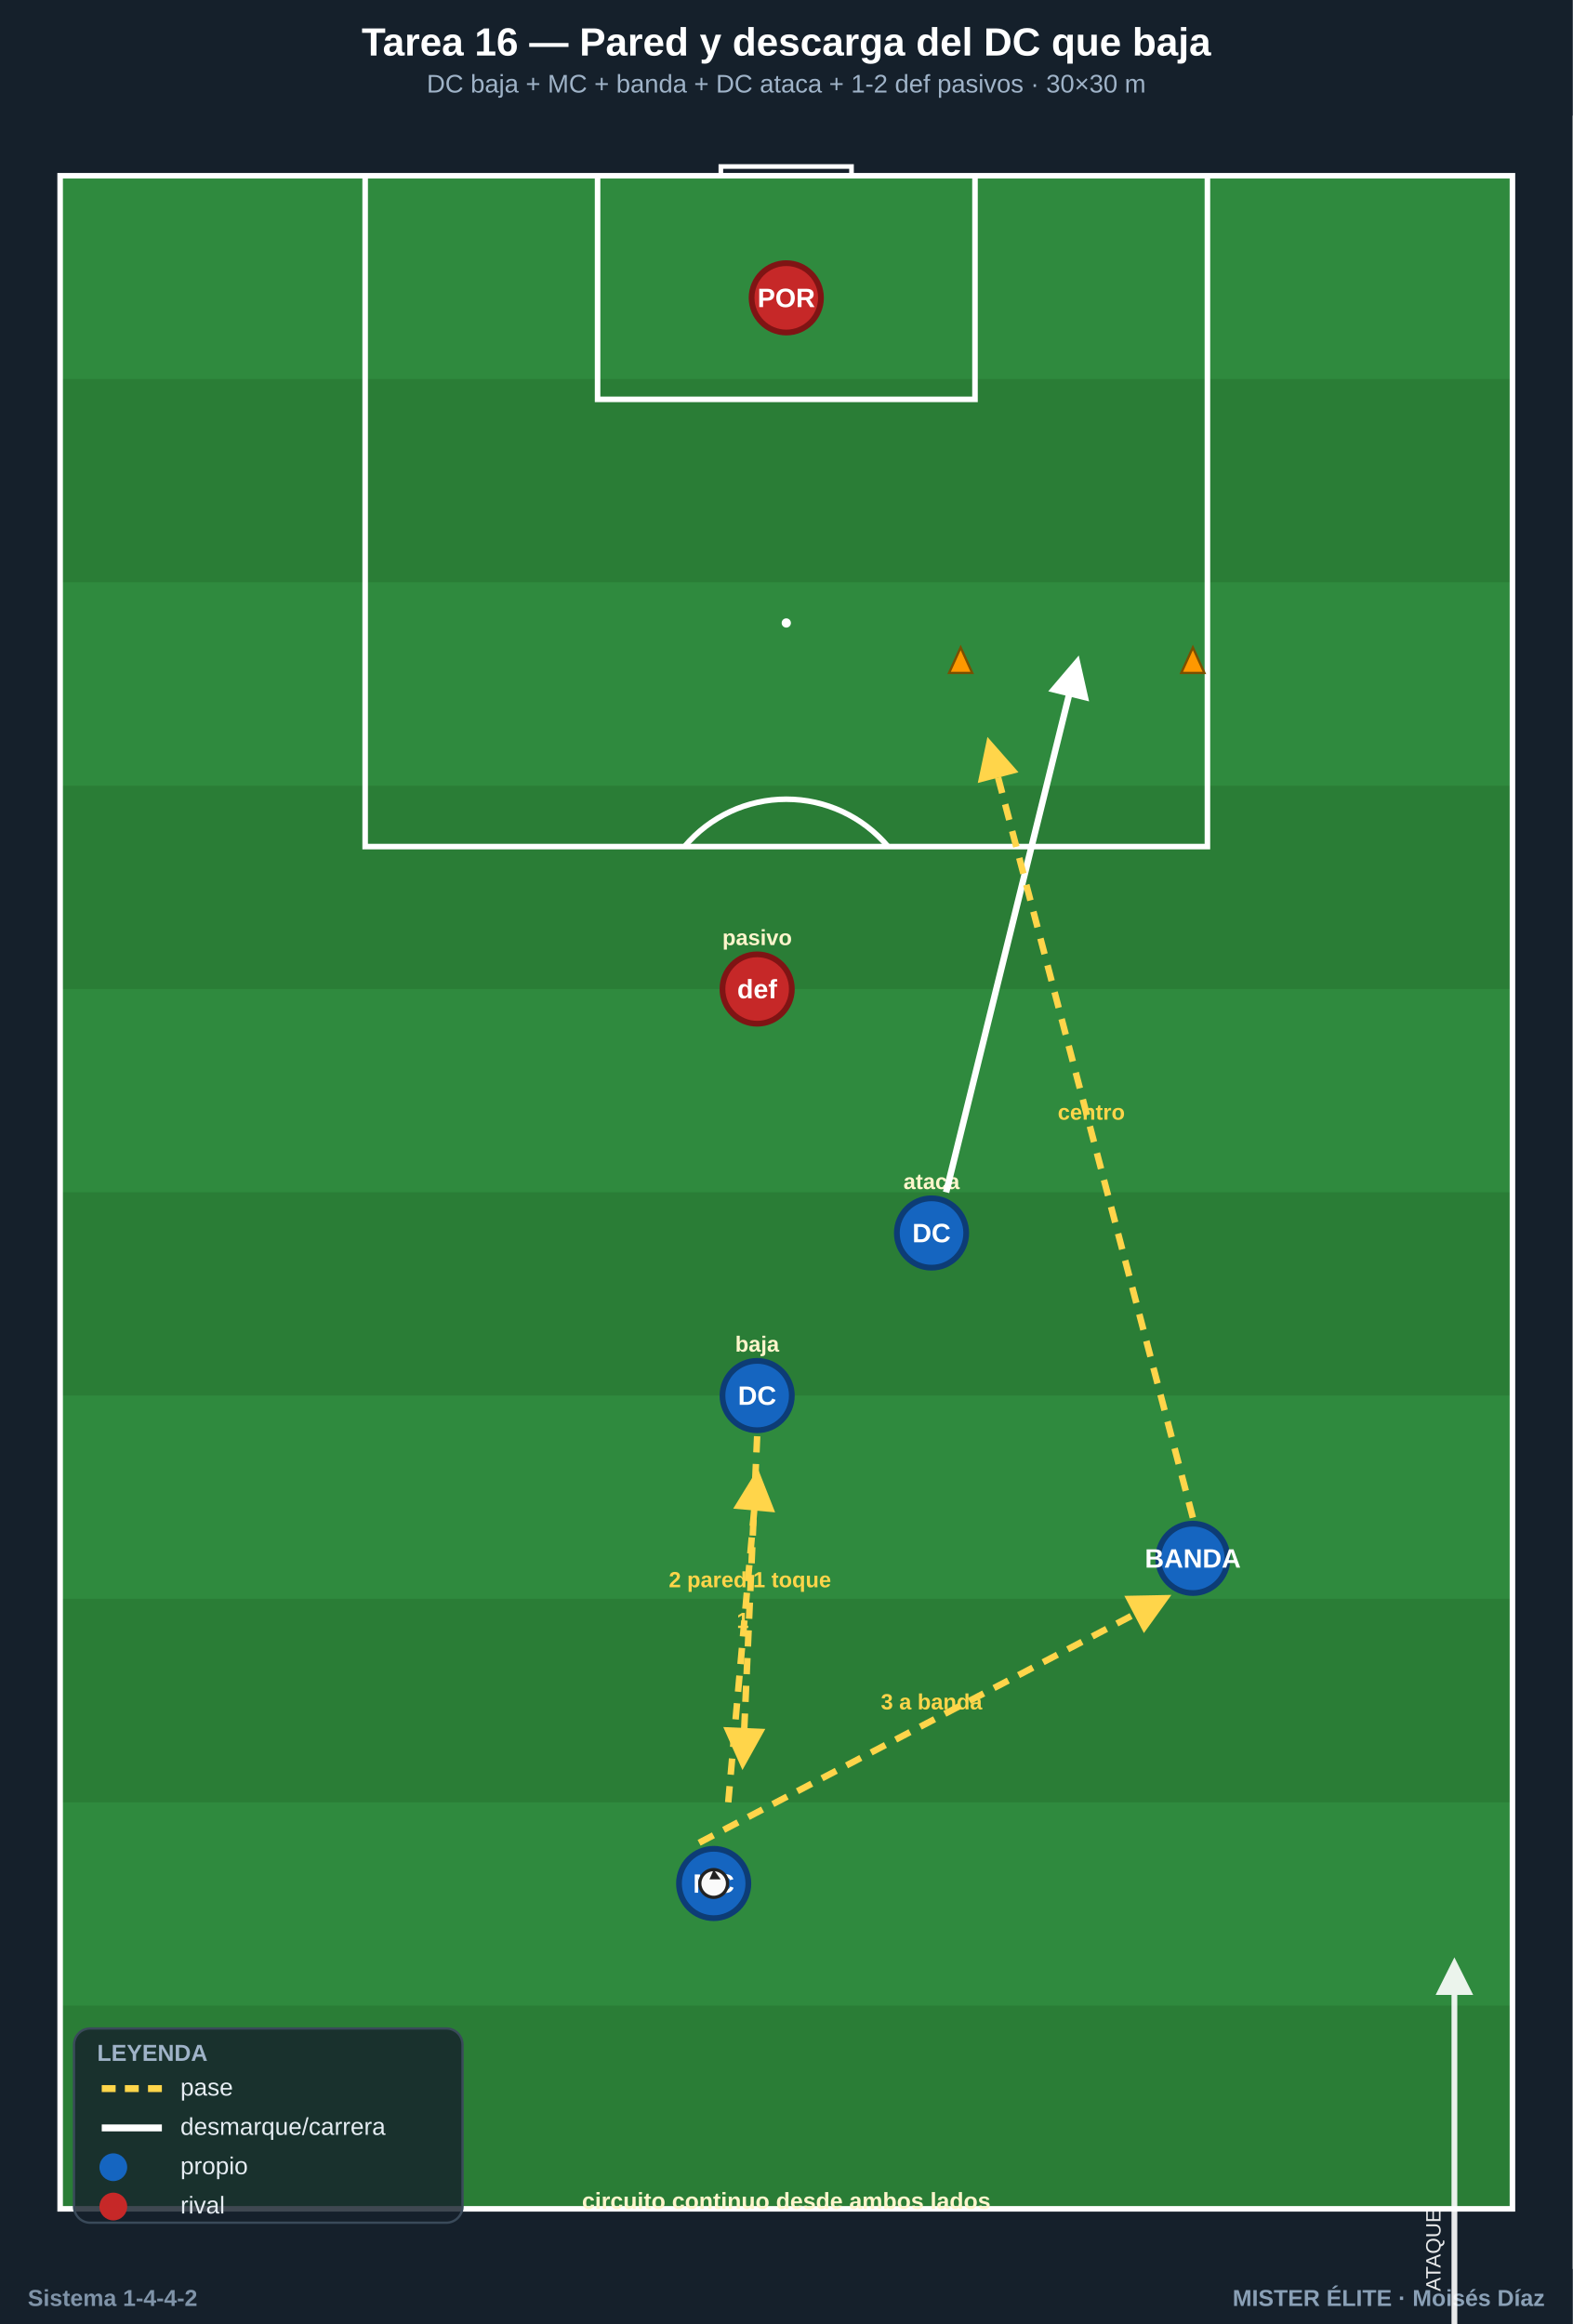
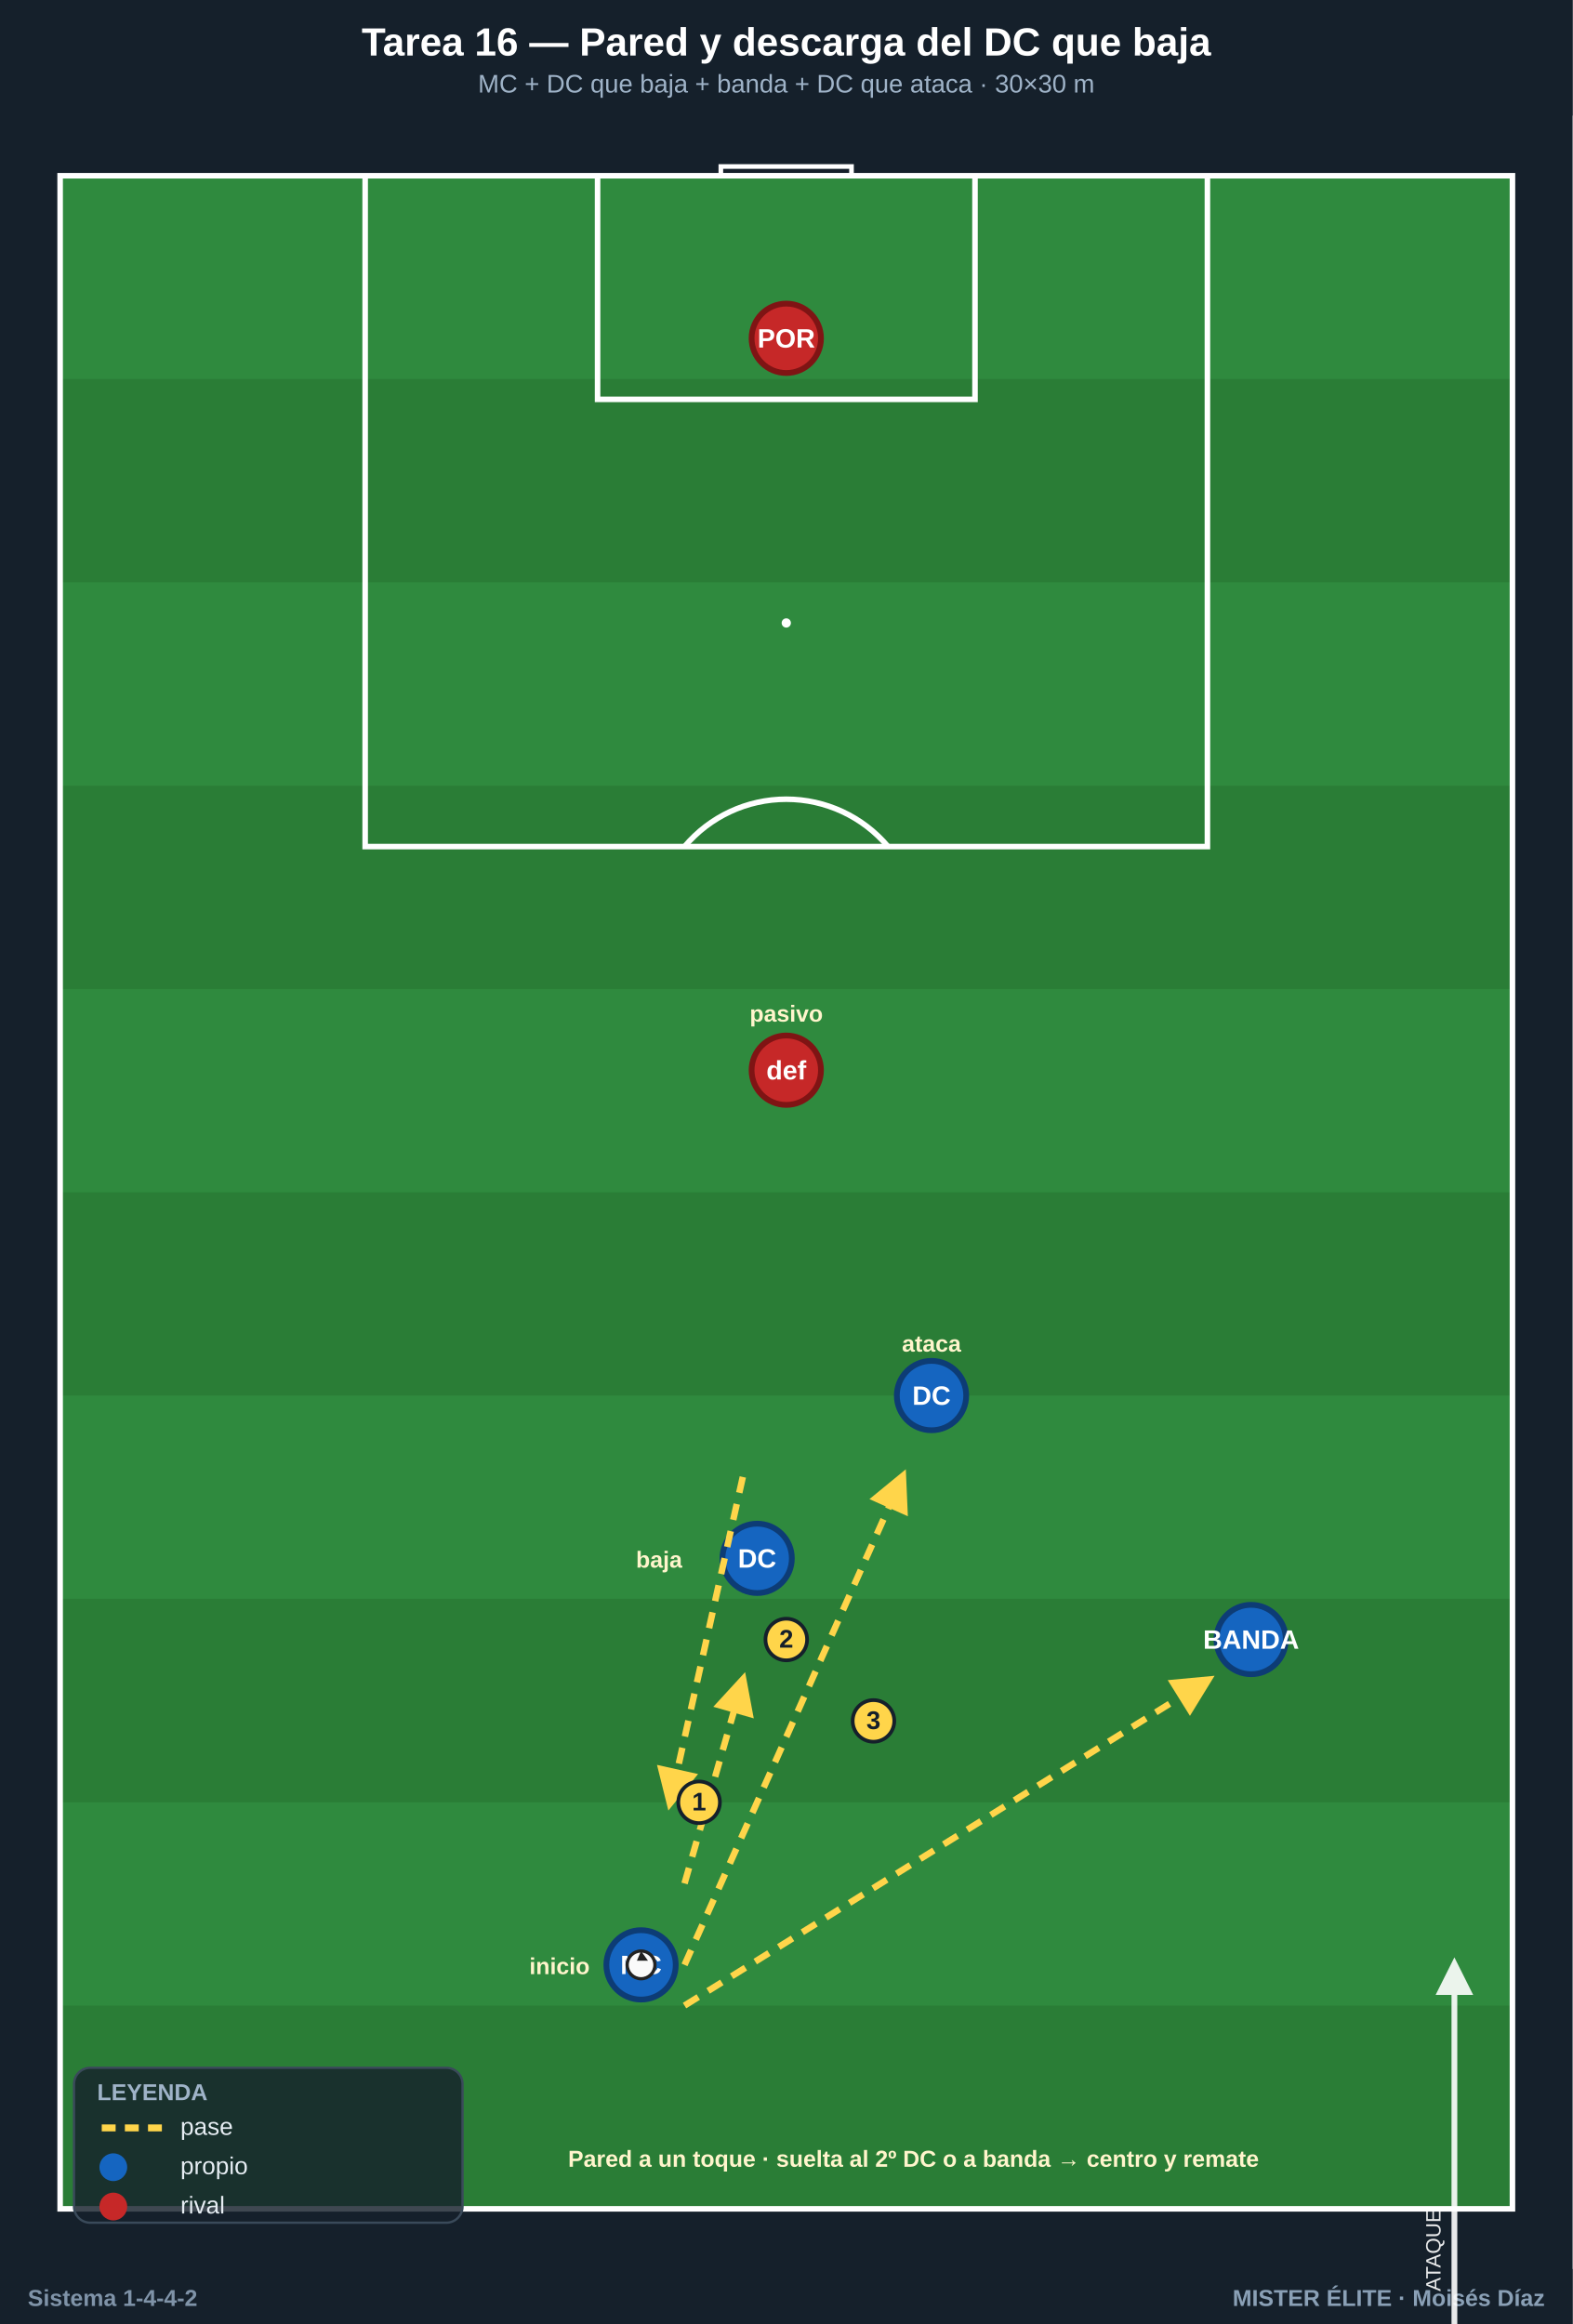
<svg xmlns="http://www.w3.org/2000/svg" viewBox="0 0 680 1005" width="680" height="1005" font-family="Segoe UI,Arial,sans-serif">
  <defs>
    <linearGradient id="sky" x1="0" y1="0" x2="0" y2="1">
      <stop offset="0" stop-color="#2f8a3e" />
      <stop offset="1" stop-color="#2b8139" />
    </linearGradient>
    <marker id="ah_pass" viewBox="0 0 10 10" refX="8" refY="5" markerWidth="6.5" markerHeight="6.5" orient="auto-start-reverse">
      <path d="M0,0 L10,5 L0,10 z" fill="#ffd54a" />
    </marker>
    <marker id="ah_run" viewBox="0 0 10 10" refX="8" refY="5" markerWidth="6.5" markerHeight="6.5" orient="auto-start-reverse">
      <path d="M0,0 L10,5 L0,10 z" fill="#ffffff" />
    </marker>
    <marker id="ah_drive" viewBox="0 0 10 10" refX="8" refY="5" markerWidth="6.5" markerHeight="6.5" orient="auto-start-reverse">
      <path d="M0,0 L10,5 L0,10 z" fill="#7ee0ff" />
    </marker>
    <marker id="ah_white" viewBox="0 0 10 10" refX="8" refY="5" markerWidth="6.5" markerHeight="6.5" orient="auto-start-reverse">
      <path d="M0,0 L10,5 L0,10 z" fill="#ffffff" />
    </marker>
  </defs>
  <rect x="0.0" y="0.0" width="680.0" height="1005.2" fill="#15202b" />
  <rect x="26.0" y="76.0" width="628.0" height="88.4" fill="#2f8a3e" />
  <rect x="26.0" y="163.9" width="628.0" height="88.4" fill="#2a7d36" />
  <rect x="26.0" y="251.8" width="628.0" height="88.4" fill="#2f8a3e" />
  <rect x="26.0" y="339.8" width="628.0" height="88.4" fill="#2a7d36" />
  <rect x="26.0" y="427.7" width="628.0" height="88.4" fill="#2f8a3e" />
  <rect x="26.0" y="515.6" width="628.0" height="88.4" fill="#2a7d36" />
  <rect x="26.0" y="603.5" width="628.0" height="88.4" fill="#2f8a3e" />
  <rect x="26.0" y="691.4" width="628.0" height="88.4" fill="#2a7d36" />
  <rect x="26.0" y="779.4" width="628.0" height="88.4" fill="#2f8a3e" />
  <rect x="26.0" y="867.3" width="628.0" height="88.4" fill="#2a7d36" />
  <rect x="26.0" y="76.0" width="628.0" height="879.2" fill="none" stroke="#ffffff" stroke-width="2.4" />
  <path d="M157.9,76.0 L157.9,366.1 L522.1,366.1 L522.1,76.0" fill="none" stroke="#ffffff" stroke-width="2.4" />
  <path d="M258.4,76.0 L258.4,172.7 L421.6,172.7 L421.6,76.0" fill="none" stroke="#ffffff" stroke-width="2.4" />
  <circle cx="340.0" cy="269.4" r="2.0" fill="#ffffff" />
  <rect x="311.7" y="72.0" width="56.5" height="4" fill="none" stroke="#ffffff" stroke-width="2" />
  <path d="M296.0,366.1 A57.5,57.5 0 0 1 384.0,366.1" fill="none" stroke="#ffffff" stroke-width="2.4" />
  <rect x="0.0" y="0.0" width="680.0" height="50.0" fill="#15202b" />
  <text x="340.0" y="24.0" font-family="Segoe UI,Arial,sans-serif" font-size="17" font-weight="800" fill="#ffffff" text-anchor="middle">Tarea 16 — Pared y descarga del DC que baja</text>
-   <text x="340.0" y="40.0" font-family="Segoe UI,Arial,sans-serif" font-size="11" font-weight="500" fill="#9fb3c8" text-anchor="middle">DC baja + MC + banda + DC ataca + 1-2 def pasivos · 30×30 m</text>
+   <text x="340.0" y="40.0" font-family="Segoe UI,Arial,sans-serif" font-size="11" font-weight="500" fill="#9fb3c8" text-anchor="middle">MC + DC que baja + banda + DC que ataca · 30×30 m</text>
  <rect x="0.0" y="981.2" width="680.0" height="24.0" fill="#15202b" />
  <text x="668.0" y="997.2" font-family="Segoe UI,Arial,sans-serif" font-size="10" font-weight="700" fill="#8aa0b6" text-anchor="end">MISTER ÉLITE · Moisés Díaz</text>
  <text x="12.0" y="997.2" font-family="Segoe UI,Arial,sans-serif" font-size="10" font-weight="600" fill="#7f93a8" text-anchor="start">Sistema 1-4-4-2</text>
  <g opacity="0.9">
    <line x1="628.9" y1="1060.7" x2="628.9" y2="849.7" stroke="#ffffff" stroke-width="2.5" marker-end="url(#ah_white)" />
    <text x="622.9" y="955.2" font-family="Segoe UI,Arial" font-size="9" fill="#ffffff" text-anchor="end" transform="rotate(-90 622.9 955.2)">ATAQUE</text>
  </g>
  <g>
-     <circle cx="340.0" cy="128.8" r="15" fill="#c62828" stroke="#7f1414" stroke-width="2.5" />
-     <text x="340.0" y="132.8" font-family="Segoe UI,Arial" font-size="11.5" font-weight="800" fill="#fff" text-anchor="middle">POR</text>
+     <circle cx="340.0" cy="146.3" r="15" fill="#c62828" stroke="#7f1414" stroke-width="2.5" />
+     <text x="340.0" y="150.3" font-family="Segoe UI,Arial" font-size="11.5" font-weight="800" fill="#fff" text-anchor="middle">POR</text>
  </g>
  <g>
-     <circle cx="327.4" cy="427.7" r="15" fill="#c62828" stroke="#7f1414" stroke-width="2.5" />
-     <text x="327.4" y="431.7" font-family="Segoe UI,Arial" font-size="11.5" font-weight="800" fill="#fff" text-anchor="middle">def</text>
+     <circle cx="340.0" cy="462.8" r="15" fill="#c62828" stroke="#7f1414" stroke-width="2.5" />
+     <text x="340.0" y="466.8" font-family="Segoe UI,Arial" font-size="11.5" font-weight="800" fill="#fff" text-anchor="middle">def</text>
  </g>
-   <text x="327.4" y="408.7" font-family="Segoe UI,Arial,sans-serif" font-size="9.5" font-weight="600" fill="#fff5cc" text-anchor="middle">pasivo</text>
+   <text x="340.0" y="441.8" font-family="Segoe UI,Arial,sans-serif" font-size="10" font-weight="600" fill="#fff5cc" text-anchor="middle">pasivo</text>
  <g>
-     <circle cx="308.6" cy="814.5" r="15" fill="#1565c0" stroke="#0d3c75" stroke-width="2.5" />
-     <text x="308.6" y="818.5" font-family="Segoe UI,Arial" font-size="11.5" font-weight="800" fill="#fff" text-anchor="middle">MC</text>
+     <circle cx="277.2" cy="849.7" r="15" fill="#1565c0" stroke="#0d3c75" stroke-width="2.5" />
+     <text x="277.2" y="853.7" font-family="Segoe UI,Arial" font-size="11.5" font-weight="800" fill="#fff" text-anchor="middle">MC</text>
  </g>
-   <circle cx="308.6" cy="814.5" r="6.0" fill="#fafafa" stroke="#222" stroke-width="1.4" />
-   <path d="M308.6,808.5 l3.0,4.2 l-4.8,0 z" fill="#222" />
+   <text x="255.0" y="853.7" font-family="Segoe UI,Arial,sans-serif" font-size="10" font-weight="600" fill="#fff5cc" text-anchor="end">inicio</text>
+   <circle cx="277.2" cy="849.7" r="6.0" fill="#fafafa" stroke="#222" stroke-width="1.4" />
+   <path d="M277.2,843.7 l3.0,4.2 l-4.8,0 z" fill="#222" />
  <g>
-     <circle cx="327.4" cy="603.5" r="15" fill="#1565c0" stroke="#0d3c75" stroke-width="2.5" />
-     <text x="327.4" y="607.5" font-family="Segoe UI,Arial" font-size="11.5" font-weight="800" fill="#fff" text-anchor="middle">DC</text>
+     <circle cx="327.4" cy="673.9" r="15" fill="#1565c0" stroke="#0d3c75" stroke-width="2.5" />
+     <text x="327.4" y="677.9" font-family="Segoe UI,Arial" font-size="11.5" font-weight="800" fill="#fff" text-anchor="middle">DC</text>
  </g>
-   <text x="327.4" y="584.5" font-family="Segoe UI,Arial,sans-serif" font-size="9.5" font-weight="600" fill="#fff5cc" text-anchor="middle">baja</text>
+   <text x="295.0" y="677.9" font-family="Segoe UI,Arial,sans-serif" font-size="10" font-weight="600" fill="#fff5cc" text-anchor="end">baja</text>
  <g>
-     <circle cx="515.8" cy="673.9" r="15" fill="#1565c0" stroke="#0d3c75" stroke-width="2.5" />
-     <text x="515.8" y="677.9" font-family="Segoe UI,Arial" font-size="11.5" font-weight="800" fill="#fff" text-anchor="middle">BANDA</text>
+     <circle cx="402.8" cy="603.5" r="15" fill="#1565c0" stroke="#0d3c75" stroke-width="2.5" />
+     <text x="402.8" y="607.5" font-family="Segoe UI,Arial" font-size="11.5" font-weight="800" fill="#fff" text-anchor="middle">DC</text>
+   </g>
+   <text x="402.8" y="584.5" font-family="Segoe UI,Arial,sans-serif" font-size="10" font-weight="600" fill="#fff5cc" text-anchor="middle">ataca</text>
+   <g>
+     <circle cx="541.0" cy="709.0" r="15" fill="#1565c0" stroke="#0d3c75" stroke-width="2.5" />
+     <text x="541.0" y="713.0" font-family="Segoe UI,Arial" font-size="11.5" font-weight="800" fill="#fff" text-anchor="middle">BANDA</text>
+   </g>
+   <line x1="296.0" y1="814.5" x2="321.2" y2="726.6" stroke="#ffd54a" stroke-width="2.8" stroke-dasharray="7 5" marker-end="url(#ah_pass)" />
+   <line x1="321.2" y1="638.7" x2="289.8" y2="779.4" stroke="#ffd54a" stroke-width="2.8" stroke-dasharray="7 5" marker-end="url(#ah_pass)" />
+   <line x1="296.0" y1="849.7" x2="390.2" y2="638.7" stroke="#ffd54a" stroke-width="2.8" stroke-dasharray="7 5" marker-end="url(#ah_pass)" />
+   <line x1="296.0" y1="867.3" x2="522.1" y2="726.6" stroke="#ffd54a" stroke-width="2.8" stroke-dasharray="7 5" marker-end="url(#ah_pass)" />
+   <g>
+     <circle cx="302.3" cy="779.4" r="9" fill="#ffd54a" stroke="#15202b" stroke-width="1.6" />
+     <text x="302.3" y="782.9" font-family="Segoe UI,Arial" font-size="11" font-weight="800" fill="#15202b" text-anchor="middle">1</text>
  </g>
  <g>
-     <circle cx="402.8" cy="533.2" r="15" fill="#1565c0" stroke="#0d3c75" stroke-width="2.5" />
-     <text x="402.8" y="537.2" font-family="Segoe UI,Arial" font-size="11.5" font-weight="800" fill="#fff" text-anchor="middle">DC</text>
+     <circle cx="340.0" cy="709.0" r="9" fill="#ffd54a" stroke="#15202b" stroke-width="1.6" />
+     <text x="340.0" y="712.5" font-family="Segoe UI,Arial" font-size="11" font-weight="800" fill="#15202b" text-anchor="middle">2</text>
  </g>
-   <text x="402.8" y="514.2" font-family="Segoe UI,Arial,sans-serif" font-size="9.5" font-weight="600" fill="#fff5cc" text-anchor="middle">ataca</text>
-   <path d="M415.4,280.0 l5,11 l-10,0 z" fill="#ff9800" stroke="#7a4f00" stroke-width="1" />
-   <path d="M515.8,280.0 l5,11 l-10,0 z" fill="#ff9800" stroke="#7a4f00" stroke-width="1" />
-   <line x1="314.9" y1="779.4" x2="327.4" y2="638.7" stroke="#ffd54a" stroke-width="2.8" stroke-dasharray="7 5" marker-end="url(#ah_pass)" />
-   <text x="321.2" y="704.0" font-family="Segoe UI,Arial,sans-serif" font-size="9.5" font-weight="700" fill="#ffd54a" text-anchor="middle">1</text>
-   <line x1="327.4" y1="621.1" x2="321.2" y2="761.8" stroke="#ffd54a" stroke-width="2.8" stroke-dasharray="7 5" marker-end="url(#ah_pass)" />
-   <text x="324.3" y="686.4" font-family="Segoe UI,Arial,sans-serif" font-size="9.5" font-weight="700" fill="#ffd54a" text-anchor="middle">2 pared 1 toque</text>
-   <line x1="302.3" y1="796.9" x2="503.3" y2="691.4" stroke="#ffd54a" stroke-width="2.8" stroke-dasharray="7 5" marker-end="url(#ah_pass)" />
-   <text x="402.8" y="739.2" font-family="Segoe UI,Arial,sans-serif" font-size="9.5" font-weight="700" fill="#ffd54a" text-anchor="middle">3 a banda</text>
-   <line x1="409.1" y1="515.6" x2="465.6" y2="287.0" stroke="#ffffff" stroke-width="2.8" marker-end="url(#ah_run)" />
-   <line x1="515.8" y1="656.3" x2="427.9" y2="322.2" stroke="#ffd54a" stroke-width="2.8" stroke-dasharray="7 5" marker-end="url(#ah_pass)" />
-   <text x="471.9" y="484.2" font-family="Segoe UI,Arial,sans-serif" font-size="9.5" font-weight="700" fill="#ffd54a" text-anchor="middle">centro</text>
-   <text x="340.0" y="955.2" font-family="Segoe UI,Arial,sans-serif" font-size="10" font-weight="600" fill="#fff5cc" text-anchor="middle">circuito continuo desde ambos lados</text>
  <g>
-     <rect x="32" y="877.2" width="168" height="84" rx="7" fill="#15202b" fill-opacity="0.82" stroke="#3a4a5a" stroke-width="1" />
-     <text x="42" y="891.2" font-family="Segoe UI,Arial" font-size="10" font-weight="800" fill="#9fb3c8">LEYENDA</text>
-     <line x1="44" y1="903.2" x2="70" y2="903.2" stroke="#ffd54a" stroke-width="3" stroke-dasharray="6 4" />
-     <text x="78" y="906.2" font-family="Segoe UI,Arial" font-size="10.5" fill="#e6edf3">pase</text>
-     <line x1="44" y1="920.2" x2="70" y2="920.2" stroke="#ffffff" stroke-width="3" />
-     <text x="78" y="923.2" font-family="Segoe UI,Arial" font-size="10.5" fill="#e6edf3">desmarque/carrera</text>
+     <circle cx="377.7" cy="744.2" r="9" fill="#ffd54a" stroke="#15202b" stroke-width="1.6" />
+     <text x="377.7" y="747.7" font-family="Segoe UI,Arial" font-size="11" font-weight="800" fill="#15202b" text-anchor="middle">3</text>
+   </g>
+   <text x="395.0" y="937.0" font-family="Segoe UI,Arial,sans-serif" font-size="10" font-weight="600" fill="#fff5cc" text-anchor="middle">Pared a un toque · suelta al 2º DC o a banda → centro y remate</text>
+   <g>
+     <rect x="32" y="894.2" width="168" height="67" rx="7" fill="#15202b" fill-opacity="0.82" stroke="#3a4a5a" stroke-width="1" />
+     <text x="42" y="908.2" font-family="Segoe UI,Arial" font-size="10" font-weight="800" fill="#9fb3c8">LEYENDA</text>
+     <line x1="44" y1="920.2" x2="70" y2="920.2" stroke="#ffd54a" stroke-width="3" stroke-dasharray="6 4" />
+     <text x="78" y="923.2" font-family="Segoe UI,Arial" font-size="10.5" fill="#e6edf3">pase</text>
    <circle cx="49" cy="937.2" r="6" fill="#1565c0" />
    <text x="78" y="940.2" font-family="Segoe UI,Arial" font-size="10.5" fill="#e6edf3">propio</text>
    <circle cx="49" cy="954.2" r="6" fill="#c62828" />
    <text x="78" y="957.2" font-family="Segoe UI,Arial" font-size="10.5" fill="#e6edf3">rival</text>
  </g>
</svg>
